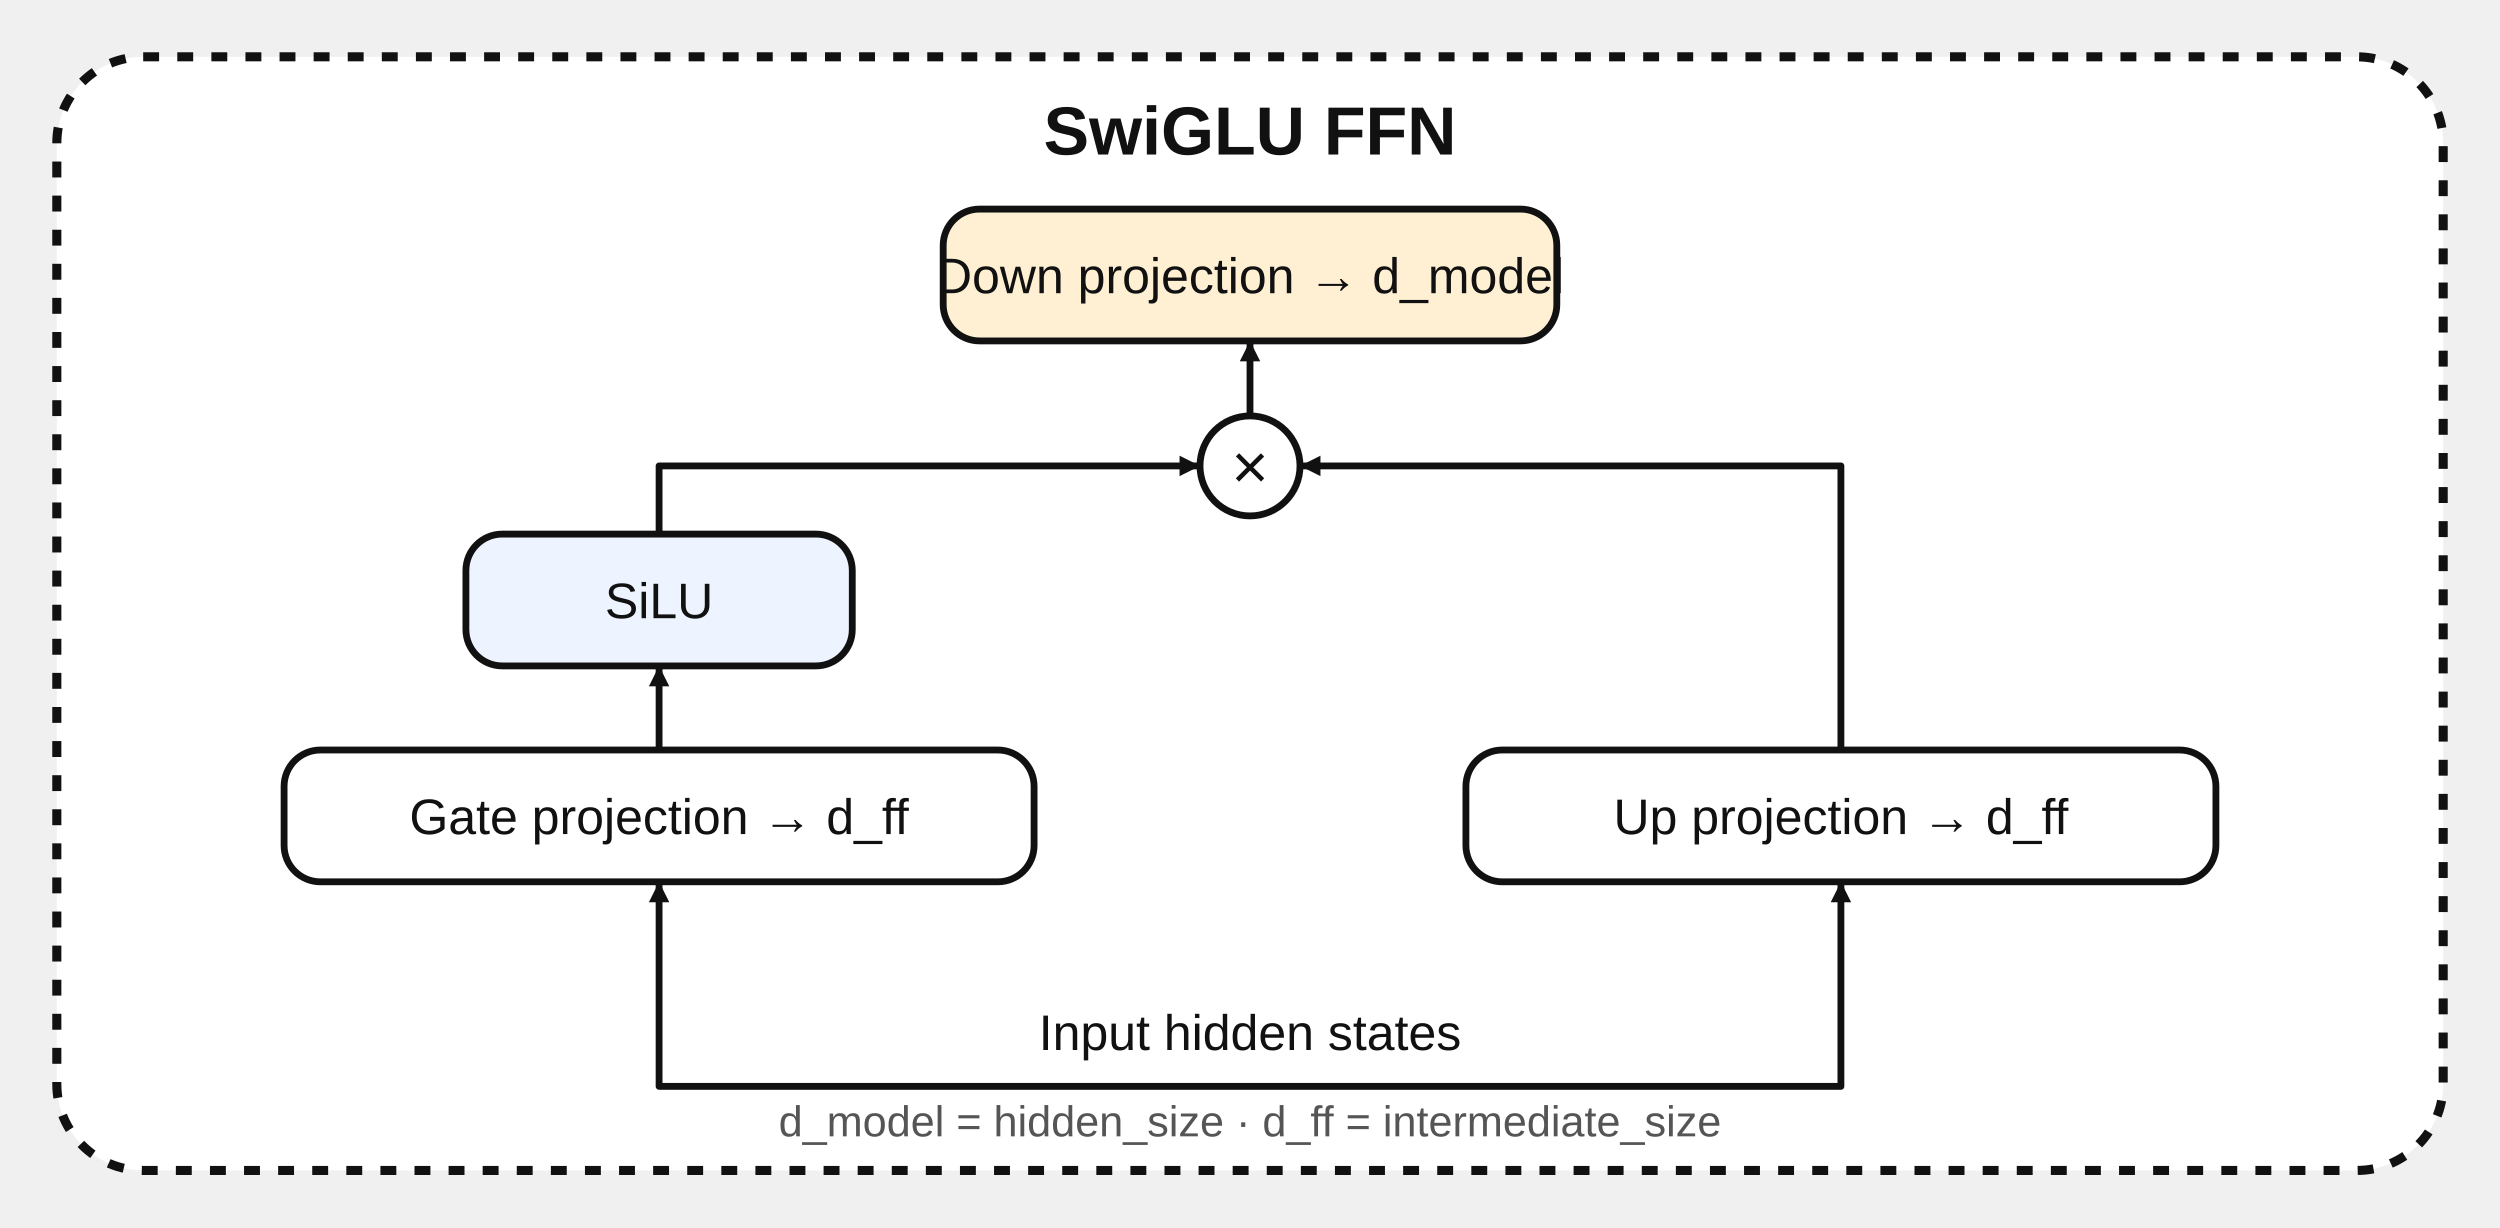
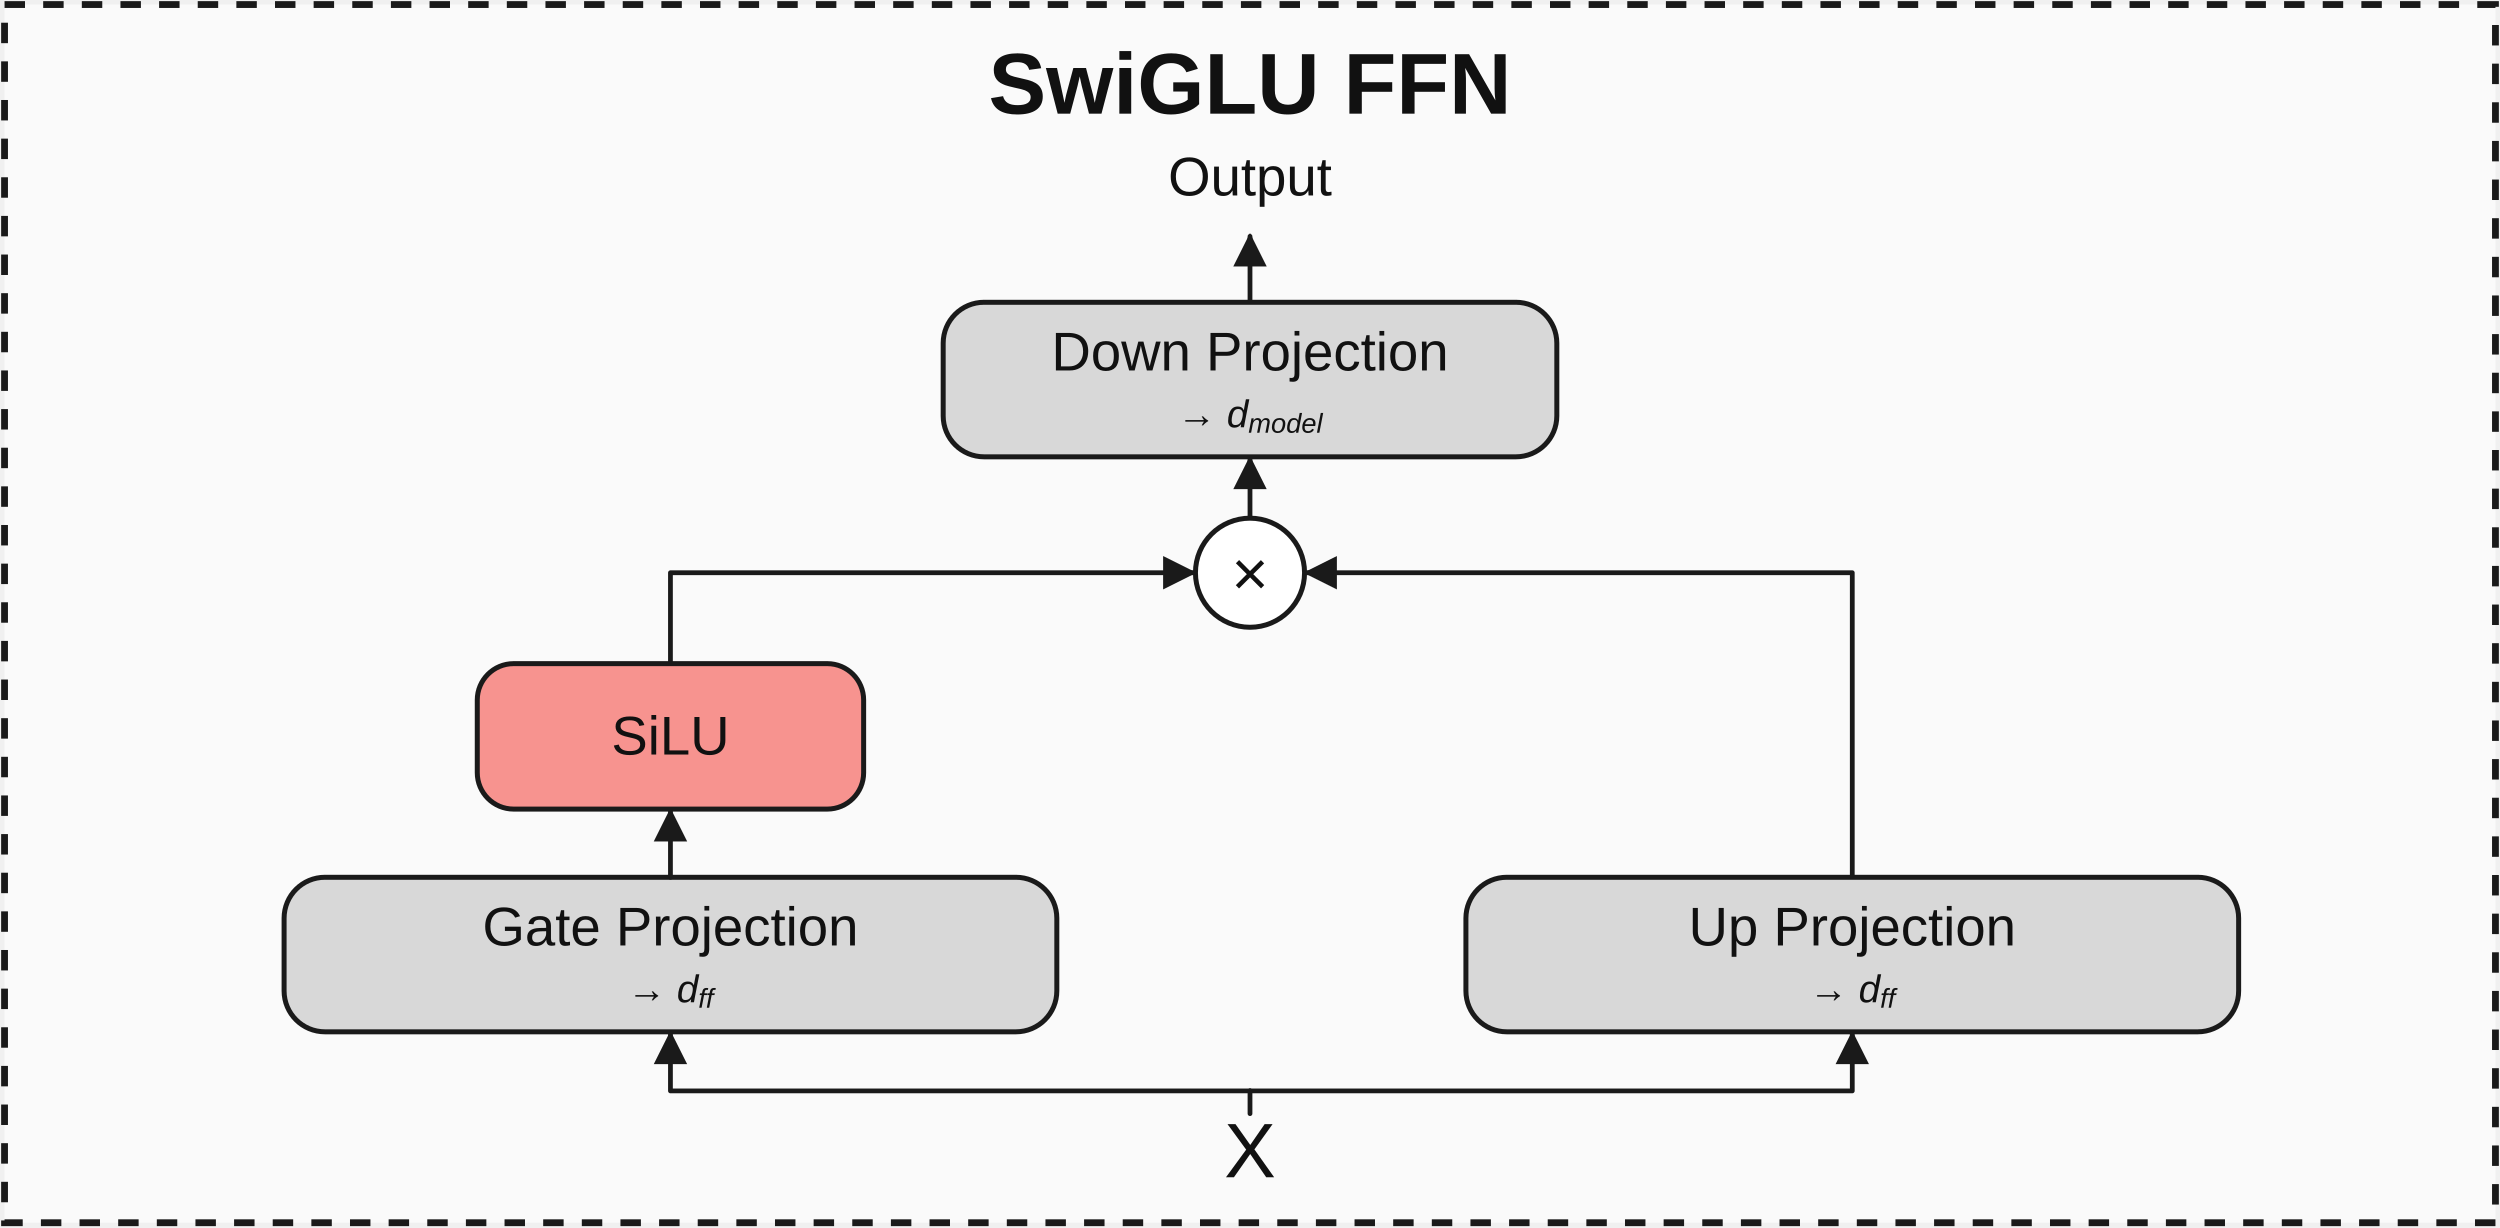
- <svg xmlns="http://www.w3.org/2000/svg" width="1100" height="540" viewBox="0 0 1100 540" role="img" aria-labelledby="title desc" style="font-family:Arial, Helvetica, sans-serif">
+ <svg xmlns="http://www.w3.org/2000/svg" width="1100" height="540" viewBox="0 0 1100 540" style="font-family:Arial, Helvetica, sans-serif">
  <circle data-anchor="origin" cx="0" cy="0" r="0" opacity="0" />
  <circle data-anchor="input" cx="550" cy="540" r="0" opacity="0" />
  <circle data-anchor="output" cx="550" cy="0" r="0" opacity="0" />
-   <style>
-     .panel{fill:#fff;stroke:#111;stroke-width:4;stroke-dasharray:7 8}
-     .module{fill:#fff;stroke:#111;stroke-width:3}
-     .activation{fill:#edf4ff;stroke:#111;stroke-width:3}
-     .output{fill:#fff0d4;stroke:#111;stroke-width:3}
-     .multiply{fill:#fff;stroke:#111;stroke-width:3}
-     .flow{fill:none;stroke:#111;stroke-width:3;stroke-linejoin:round;marker-end:url(#arrow)}
-     .title{font:700 30px Arial,Helvetica,sans-serif;fill:#111}
-     .label{font:500 22px Arial,Helvetica,sans-serif;fill:#111}
-     .small{font:500 19px Arial,Helvetica,sans-serif;fill:#555}
-     .symbol{font:500 28px Arial,Helvetica,sans-serif;fill:#111}
-   </style>
  <defs>
-     <marker id="arrow" markerWidth="9" markerHeight="9" refX="8" refY="4.5" orient="auto" markerUnits="userSpaceOnUse">
-       <path d="M0 0 L9 4.5 L0 9z" fill="#111" />
+     <marker id="arrow" viewBox="0 0 10 10" refX="9" refY="5" markerWidth="7" markerHeight="7" orient="auto-start-reverse">
+       <path d="M 0 0 L 10 5 L 0 10 z" fill="#1a1a1a" />
    </marker>
+     <style>
+       .sans { font-family: Arial, Helvetica, sans-serif; fill:#111; }
+       .math { font-family: Arial, Helvetica, sans-serif; font-style: italic; fill:#111; }
+       .title { font-size: 38px; font-weight: 700; }
+       .label { font-size: 24px; }
+       .small { font-size: 17px; }
+       .box { stroke:#1a1a1a; stroke-width:2.2; }
+       .gray { fill:#d8d8d8; }
+       .pink { fill:#f7938f; }
+       .wire { fill:none; stroke:#1a1a1a; stroke-width:2.1; marker-end:url(#arrow); stroke-linecap:round; stroke-linejoin:round; }
+       .wire-noarrow { fill:none; stroke:#1a1a1a; stroke-width:2.1; stroke-linecap:round; stroke-linejoin:round; }
+     </style>
  </defs>
-   <rect width="1100" height="540" fill="none" />
-   <rect class="panel" x="25" y="25" width="1050" height="490" rx="38" />
-   <text x="550" y="68" text-anchor="middle" class="title">SwiGLU FFN</text>
-   <rect class="output" x="415" y="92" width="270" height="58" rx="16" />
-   <text x="550" y="129" text-anchor="middle" class="label">Down projection → d_model</text>
-   <circle class="multiply" cx="550" cy="205" r="22" />
-   <text x="550" y="215" text-anchor="middle" class="symbol">×</text>
-   <path class="flow" d="M550 183 V151" />
-   <rect class="activation" x="205" y="235" width="170" height="58" rx="16" />
-   <text x="290" y="272" text-anchor="middle" class="label">SiLU</text>
-   <path class="flow" d="M290 235 V205 H527" />
-   <rect class="module" x="125" y="330" width="330" height="58" rx="16" />
-   <text x="290" y="367" text-anchor="middle" class="label">Gate projection → d_ff</text>
-   <path class="flow" d="M290 330 V294" />
-   <rect class="module" x="645" y="330" width="330" height="58" rx="16" />
-   <text x="810" y="367" text-anchor="middle" class="label">Up projection → d_ff</text>
-   <path class="flow" d="M810 330 V205 H573" />
-   <path class="flow" d="M550 478 H290 V389" />
-   <path class="flow" d="M550 478 H810 V389" />
-   <text x="550" y="462" text-anchor="middle" class="label">Input hidden states</text>
-   <text x="550" y="500" text-anchor="middle" class="small">d_model = hidden_size · d_ff = intermediate_size</text>
+   <rect x="2" y="2" width="1096" height="536" fill="#fafafa" stroke="#1a1a1a" stroke-width="3" stroke-dasharray="9 8" />
+   <text x="550" y="50" text-anchor="middle" class="sans title">SwiGLU FFN</text>
+   <text x="550" y="86" text-anchor="middle" class="sans label">Output</text>
+   <path d="M550 132 L550 104" class="wire" />
+   <rect x="415" y="133" width="270" height="68" rx="18" class="box gray" />
+   <text x="550" y="163" text-anchor="middle" class="sans label">Down Projection</text>
+   <text x="550" y="188" text-anchor="middle" class="math small">→ d<tspan baseline-shift="sub" font-size="12">model</tspan>
+   </text>
+   <path d="M550 234 L550 202" class="wire" />
+   <circle cx="550" cy="252" r="24" class="box" fill="white" />
+   <text x="550" y="262" text-anchor="middle" class="sans" style="font-size:28px;">×</text>
+   <rect x="210" y="292" width="170" height="64" rx="16" class="box pink" />
+   <text x="295" y="332" text-anchor="middle" class="sans label">SiLU</text>
+   <path d="M295 292 L295 252 L525 252" class="wire" />
+   <path d="M815 386 L815 252 L575 252" class="wire" />
+   <rect x="125" y="386" width="340" height="68" rx="18" class="box gray" />
+   <text x="295" y="416" text-anchor="middle" class="sans label">Gate Projection</text>
+   <text x="295" y="441" text-anchor="middle" class="math small">→ d<tspan baseline-shift="sub" font-size="12">ff</tspan>
+   </text>
+   <path d="M295 386 L295 357" class="wire" />
+   <rect x="645" y="386" width="340" height="68" rx="18" class="box gray" />
+   <text x="815" y="416" text-anchor="middle" class="sans label">Up Projection</text>
+   <text x="815" y="441" text-anchor="middle" class="math small">→ d<tspan baseline-shift="sub" font-size="12">ff</tspan>
+   </text>
+   <text x="550" y="518" text-anchor="middle" class="sans" style="font-size:34px;">X</text>
+   <path d="M550 490 L550 480" class="wire-noarrow" />
+   <path d="M550 480 L295 480 L295 455" class="wire" />
+   <path d="M550 480 L815 480 L815 455" class="wire" />
</svg>
